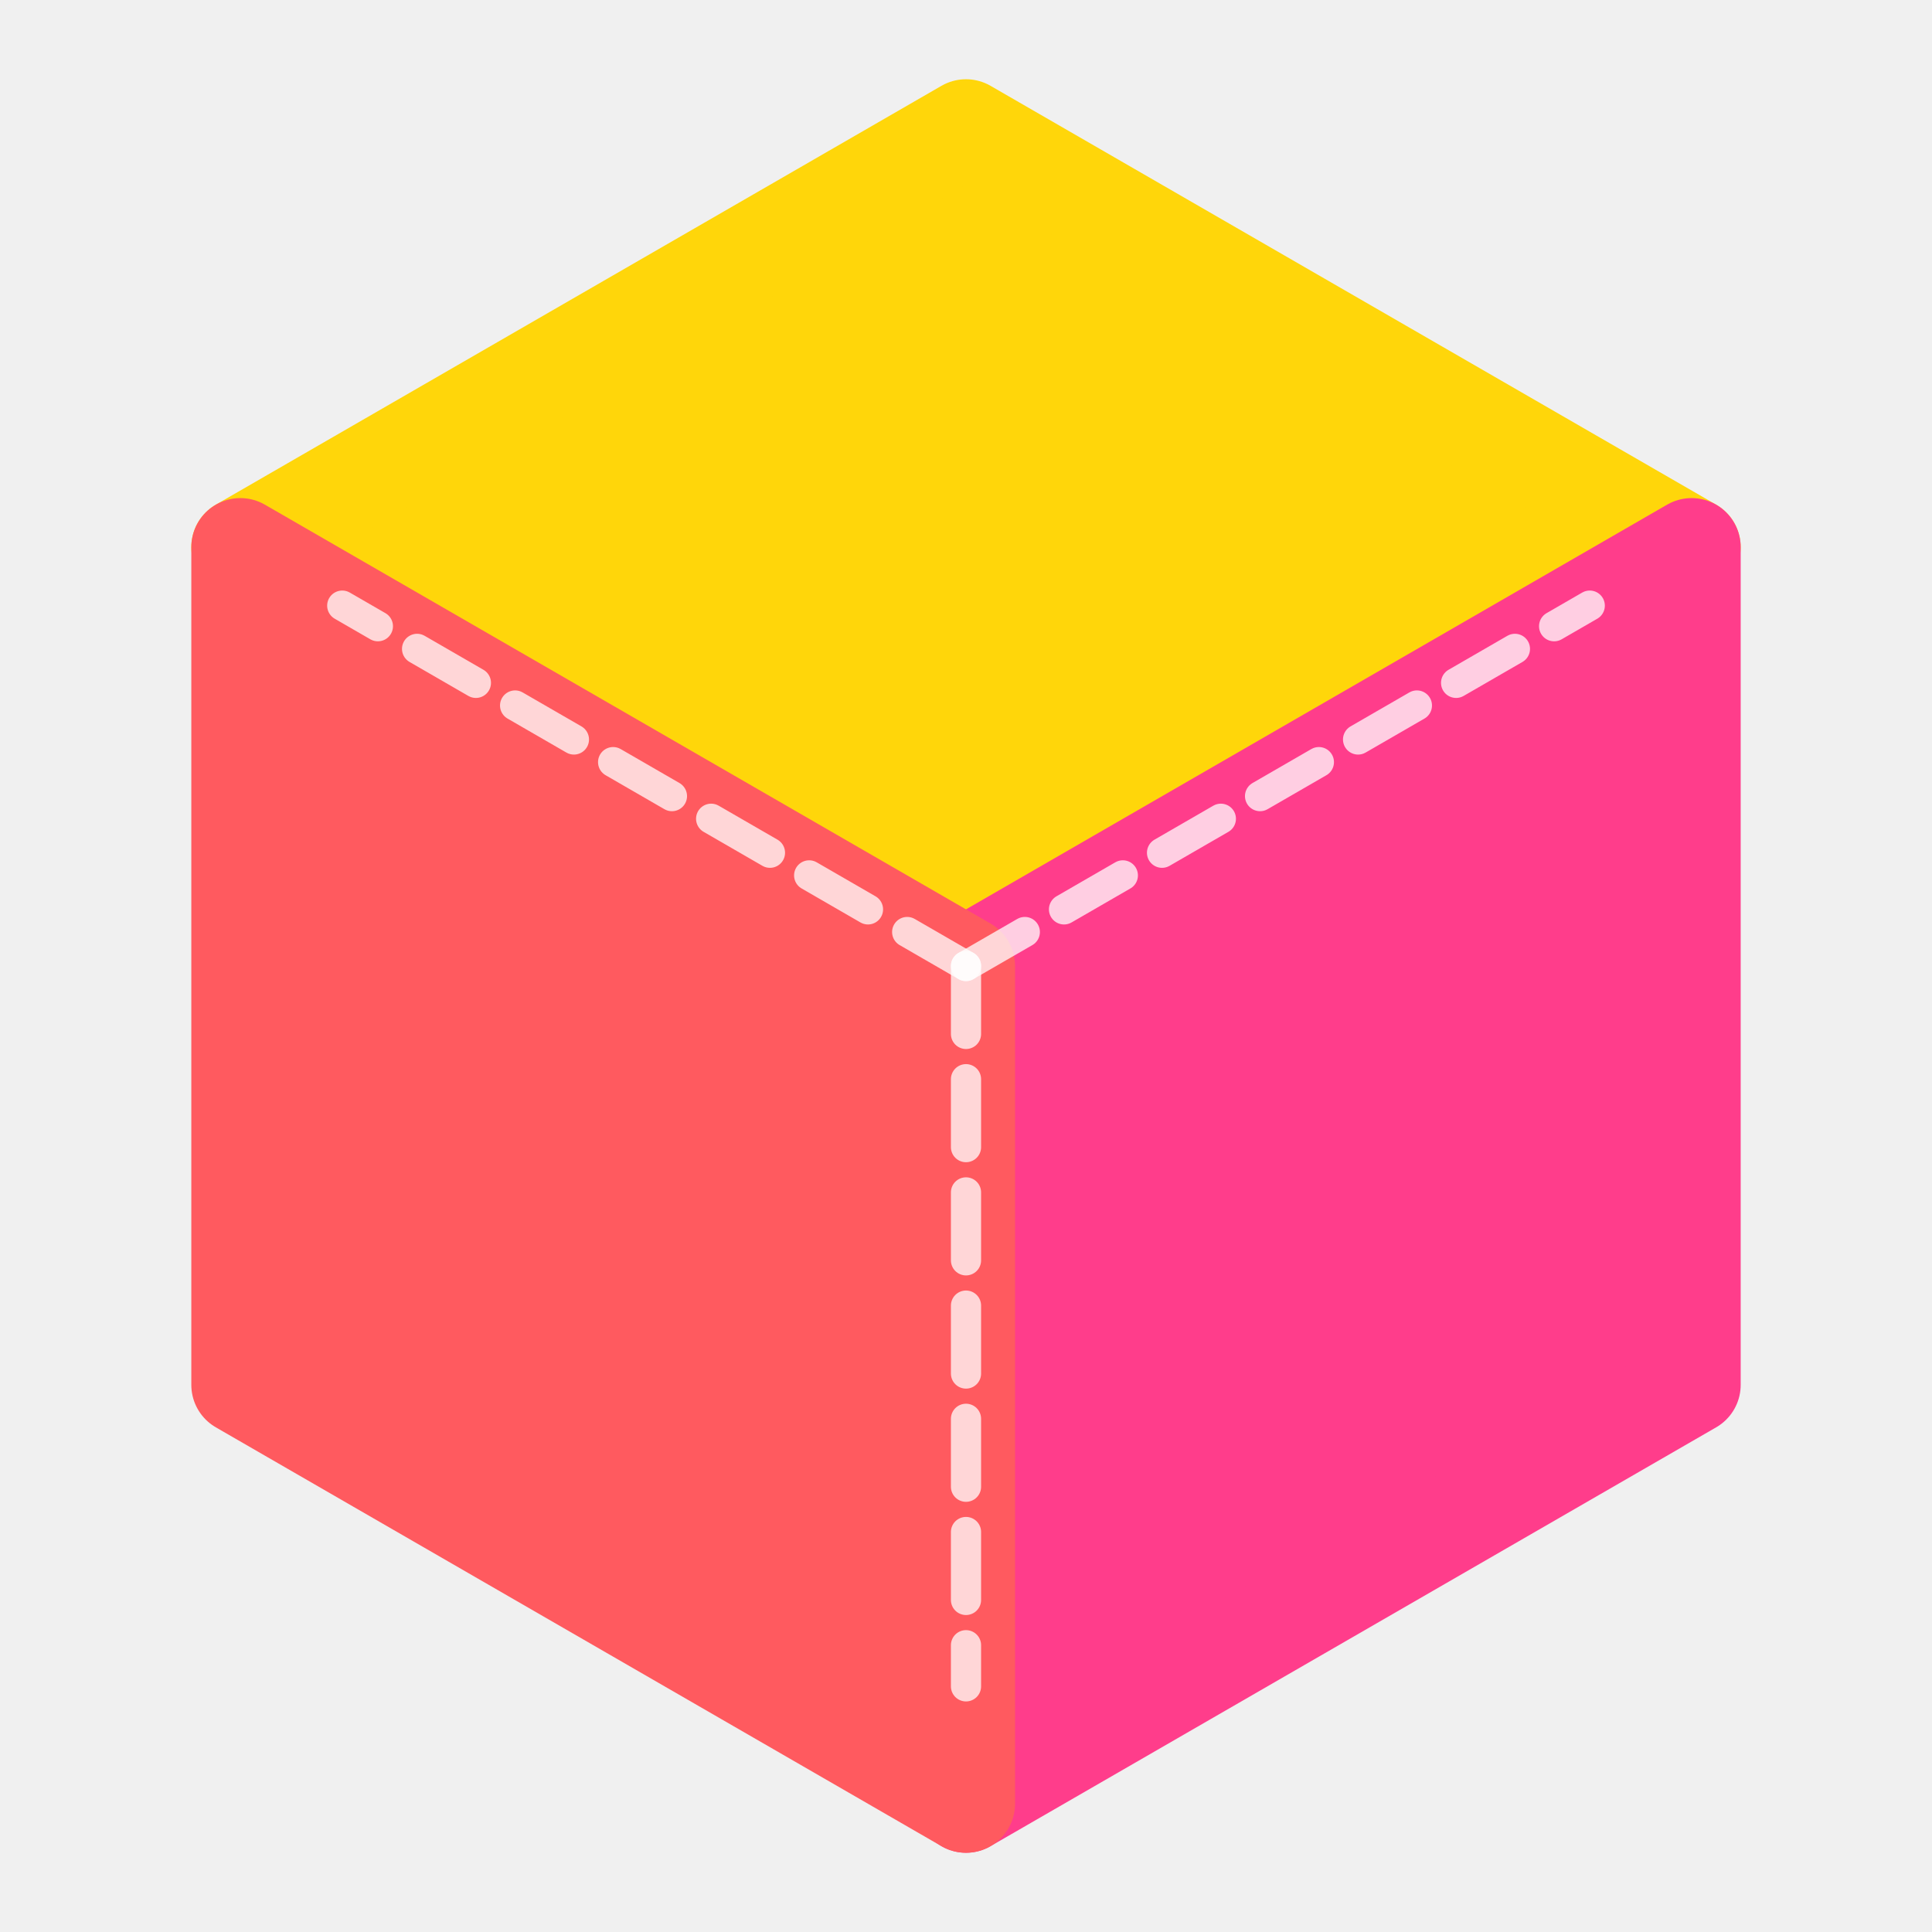
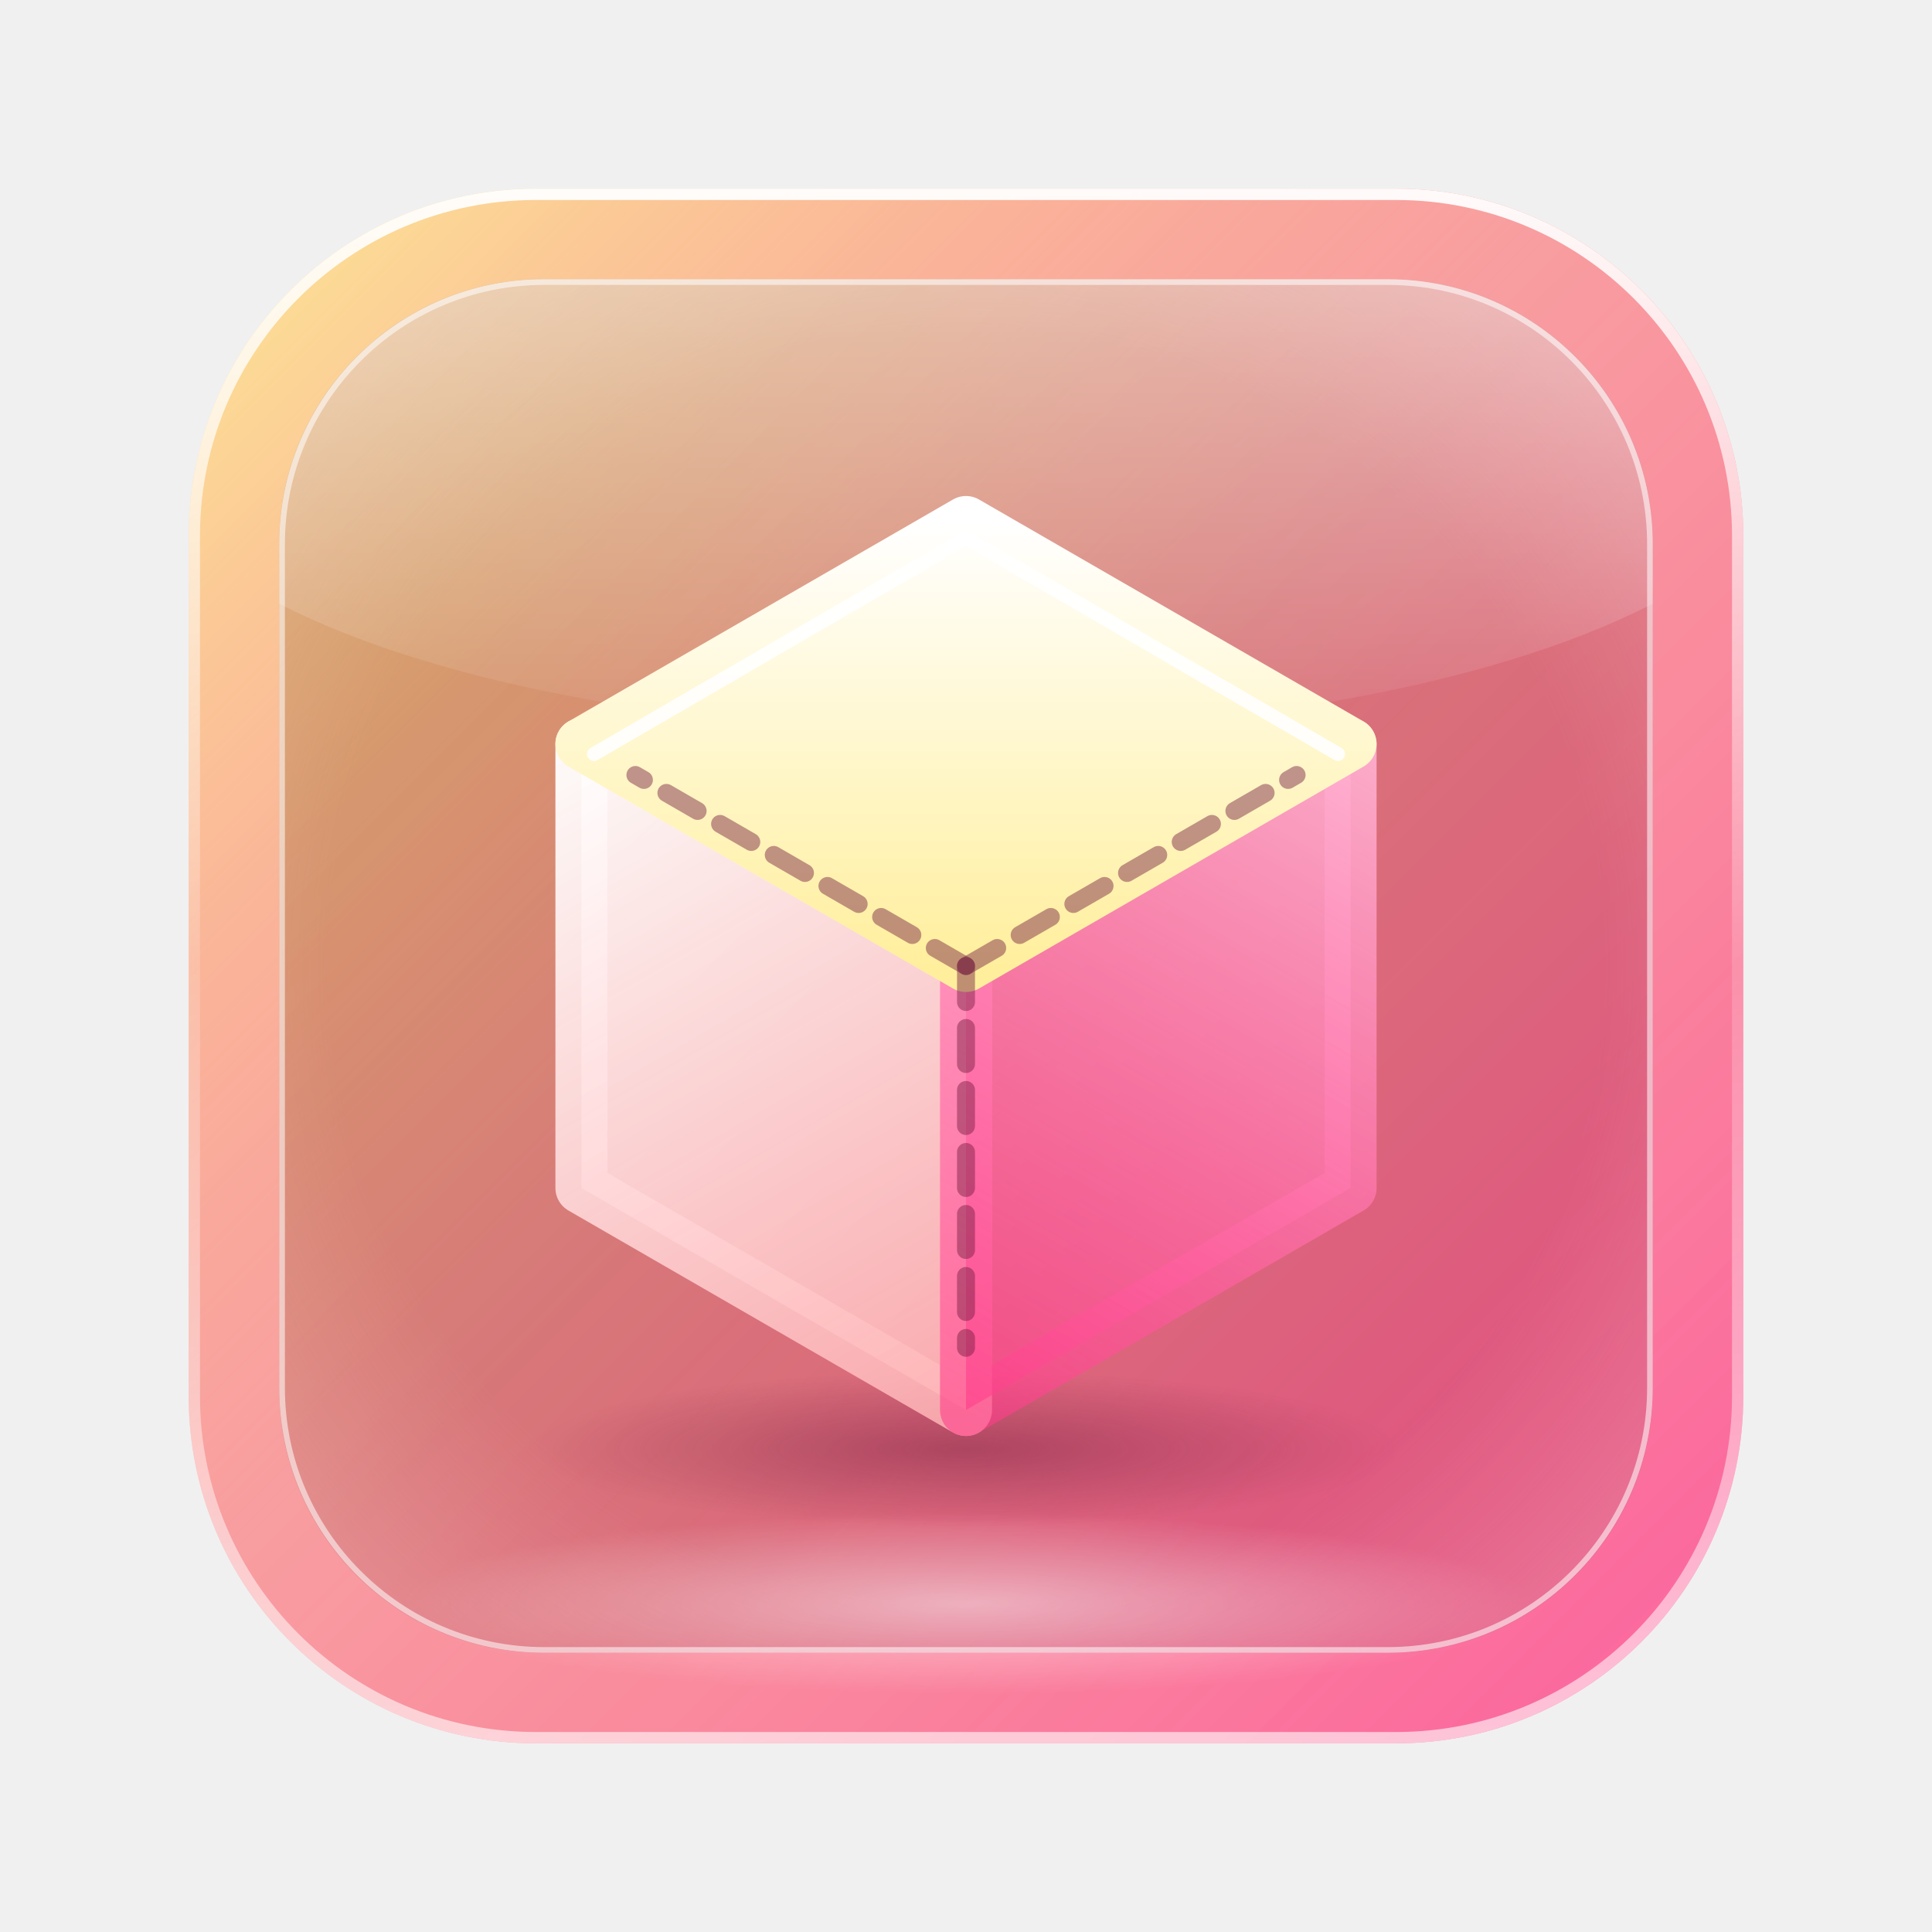
- <svg xmlns="http://www.w3.org/2000/svg" width="512" height="512" viewBox="0 0 512 512" fill="none">
-   <polygon points="256,256 63.7,145 256,34 448.3,145" fill="#FFD60A" stroke="#FFD60A" stroke-width="26" stroke-linejoin="round" />
-   <polygon points="256,256 448.3,145 448.3,367 256,478" fill="#FF3D8B" stroke="#FF3D8B" stroke-width="26" stroke-linejoin="round" />
-   <polygon points="256,256 256,478 63.7,367 63.7,145" fill="#FF5A5F" stroke="#FF5A5F" stroke-width="26" stroke-linejoin="round" />
-   <path d="M256 256 L421.3 160.5" stroke="#FFFFFF" stroke-opacity="0.75" stroke-width="8" stroke-dasharray="18 12" stroke-linecap="round" />
-   <path d="M256 256 L256 446.9" stroke="#FFFFFF" stroke-opacity="0.75" stroke-width="8" stroke-dasharray="18 12" stroke-linecap="round" />
-   <path d="M256 256 L90.7 160.5" stroke="#FFFFFF" stroke-opacity="0.75" stroke-width="8" stroke-dasharray="18 12" stroke-linecap="round" />
+ <svg xmlns="http://www.w3.org/2000/svg" width="64" height="64" viewBox="0 0 1024 1024" fill="none">
+   <defs>
+     <linearGradient id="rim" x1="100" y1="100" x2="924" y2="924" gradientUnits="userSpaceOnUse">
+       <stop offset="0" stop-color="#FFEB85" stop-opacity="0.85" />
+       <stop offset="0.45" stop-color="#FF5A5F" stop-opacity="0.55" />
+       <stop offset="1" stop-color="#FF3D8B" stop-opacity="0.8" />
+     </linearGradient>
+     <linearGradient id="rimHi" x1="0" y1="100" x2="0" y2="924" gradientUnits="userSpaceOnUse">
+       <stop offset="0" stop-color="#FFFFFF" stop-opacity="0.95" />
+       <stop offset="0.5" stop-color="#FFFFFF" stop-opacity="0.15" />
+       <stop offset="1" stop-color="#FFFFFF" stop-opacity="0.6" />
+     </linearGradient>
+     <linearGradient id="well" x1="148" y1="148" x2="876" y2="876" gradientUnits="userSpaceOnUse">
+       <stop offset="0" stop-color="#FFD60A" stop-opacity="0.14" />
+       <stop offset="0.5" stop-color="#FF5A5F" stop-opacity="0.24" />
+       <stop offset="1" stop-color="#FF3D8B" stop-opacity="0.4" />
+     </linearGradient>
+     <radialGradient id="edgeGlow" cx="512" cy="512" r="520" gradientUnits="userSpaceOnUse">
+       <stop offset="0.65" stop-color="#FFBDBF" stop-opacity="0" />
+       <stop offset="1" stop-color="#FFBDBF" stop-opacity="0.45" />
+     </radialGradient>
+     <linearGradient id="gloss" x1="0" y1="148" x2="0" y2="420" gradientUnits="userSpaceOnUse">
+       <stop offset="0" stop-color="#FFFFFF" stop-opacity="0.4" />
+       <stop offset="1" stop-color="#FFFFFF" stop-opacity="0" />
+     </linearGradient>
+     <radialGradient id="pool" cx="512" cy="850" r="300" gradientUnits="userSpaceOnUse" gradientTransform="translate(0 850) scale(1 0.16) translate(0 -850)">
+       <stop offset="0" stop-color="#FFFFFF" stop-opacity="0.5" />
+       <stop offset="1" stop-color="#FFFFFF" stop-opacity="0" />
+     </radialGradient>
+     <radialGradient id="drop" cx="512" cy="768" r="230" gradientUnits="userSpaceOnUse" gradientTransform="translate(0 768) scale(1 0.18) translate(0 -768)">
+       <stop offset="0" stop-color="#731B3F" stop-opacity="0.45" />
+       <stop offset="1" stop-color="#731B3F" stop-opacity="0" />
+     </radialGradient>
+     <linearGradient id="gTop" x1="0" y1="34" x2="0" y2="256" gradientUnits="userSpaceOnUse">
+       <stop offset="0" stop-color="#FFFFFF" stop-opacity="1" />
+       <stop offset="1" stop-color="#FFEF9D" stop-opacity="1" />
+     </linearGradient>
+     <linearGradient id="gLeft" x1="64" y1="145" x2="256" y2="478" gradientUnits="userSpaceOnUse">
+       <stop offset="0" stop-color="#FFFFFF" stop-opacity="0.95" />
+       <stop offset="1" stop-color="#FFB5B7" stop-opacity="0.85" />
+     </linearGradient>
+     <linearGradient id="gRight" x1="448" y1="145" x2="256" y2="478" gradientUnits="userSpaceOnUse">
+       <stop offset="0" stop-color="#FFB1D1" stop-opacity="0.9" />
+       <stop offset="1" stop-color="#FF3D8B" stop-opacity="0.6" />
+     </linearGradient>
+   </defs>
+   <rect x="100" y="100" width="824" height="824" rx="184" fill="url(#rim)" />
+   <rect x="103" y="103" width="818" height="818" rx="181" stroke="url(#rimHi)" stroke-width="6" />
+   <rect x="148" y="148" width="728" height="728" rx="140" fill="#000000" fill-opacity="0.18" />
+   <rect x="148" y="148" width="728" height="728" rx="140" fill="url(#well)" />
+   <rect x="148" y="148" width="728" height="728" rx="140" fill="url(#edgeGlow)" />
+   <path d="M148 288A140 140 0 0 1 288 148H736A140 140 0 0 1 876 288V320C700 410 324 410 148 320Z" fill="url(#gloss)" />
+   <ellipse cx="512" cy="850" rx="300" ry="48" fill="url(#pool)" />
+   <rect x="149.5" y="149.5" width="725" height="725" rx="139" stroke="#FFFFFF" stroke-opacity="0.55" stroke-width="3" />
+   <ellipse cx="512" cy="768" rx="230" ry="42" fill="url(#drop)" />
+   <g transform="translate(512 512) scale(1.06) translate(-256 -256)">
+     <polygon points="256,256 256,478 63.7,367 63.7,145" fill="url(#gLeft)" stroke="url(#gLeft)" stroke-width="26" stroke-linejoin="round" />
+     <polygon points="256,256 448.3,145 448.3,367 256,478" fill="url(#gRight)" stroke="url(#gRight)" stroke-width="26" stroke-linejoin="round" />
+     <polygon points="256,256 63.7,145 256,34 448.3,145" fill="url(#gTop)" stroke="url(#gTop)" stroke-width="26" stroke-linejoin="round" />
+     <path d="M256 256 L421.3 160.5" stroke="#731B3F" stroke-opacity="0.45" stroke-width="9" stroke-dasharray="18 13" stroke-linecap="round" />
+     <path d="M256 256 L256 446.9" stroke="#731B3F" stroke-opacity="0.45" stroke-width="9" stroke-dasharray="18 13" stroke-linecap="round" />
+     <path d="M256 256 L90.7 160.5" stroke="#731B3F" stroke-opacity="0.45" stroke-width="9" stroke-dasharray="18 13" stroke-linecap="round" />
+     <path d="M70 150 L256 42 L442 150" stroke="#FFFFFF" stroke-opacity="0.9" stroke-width="7" stroke-linecap="round" stroke-linejoin="round" fill="none" />
+   </g>
</svg>
